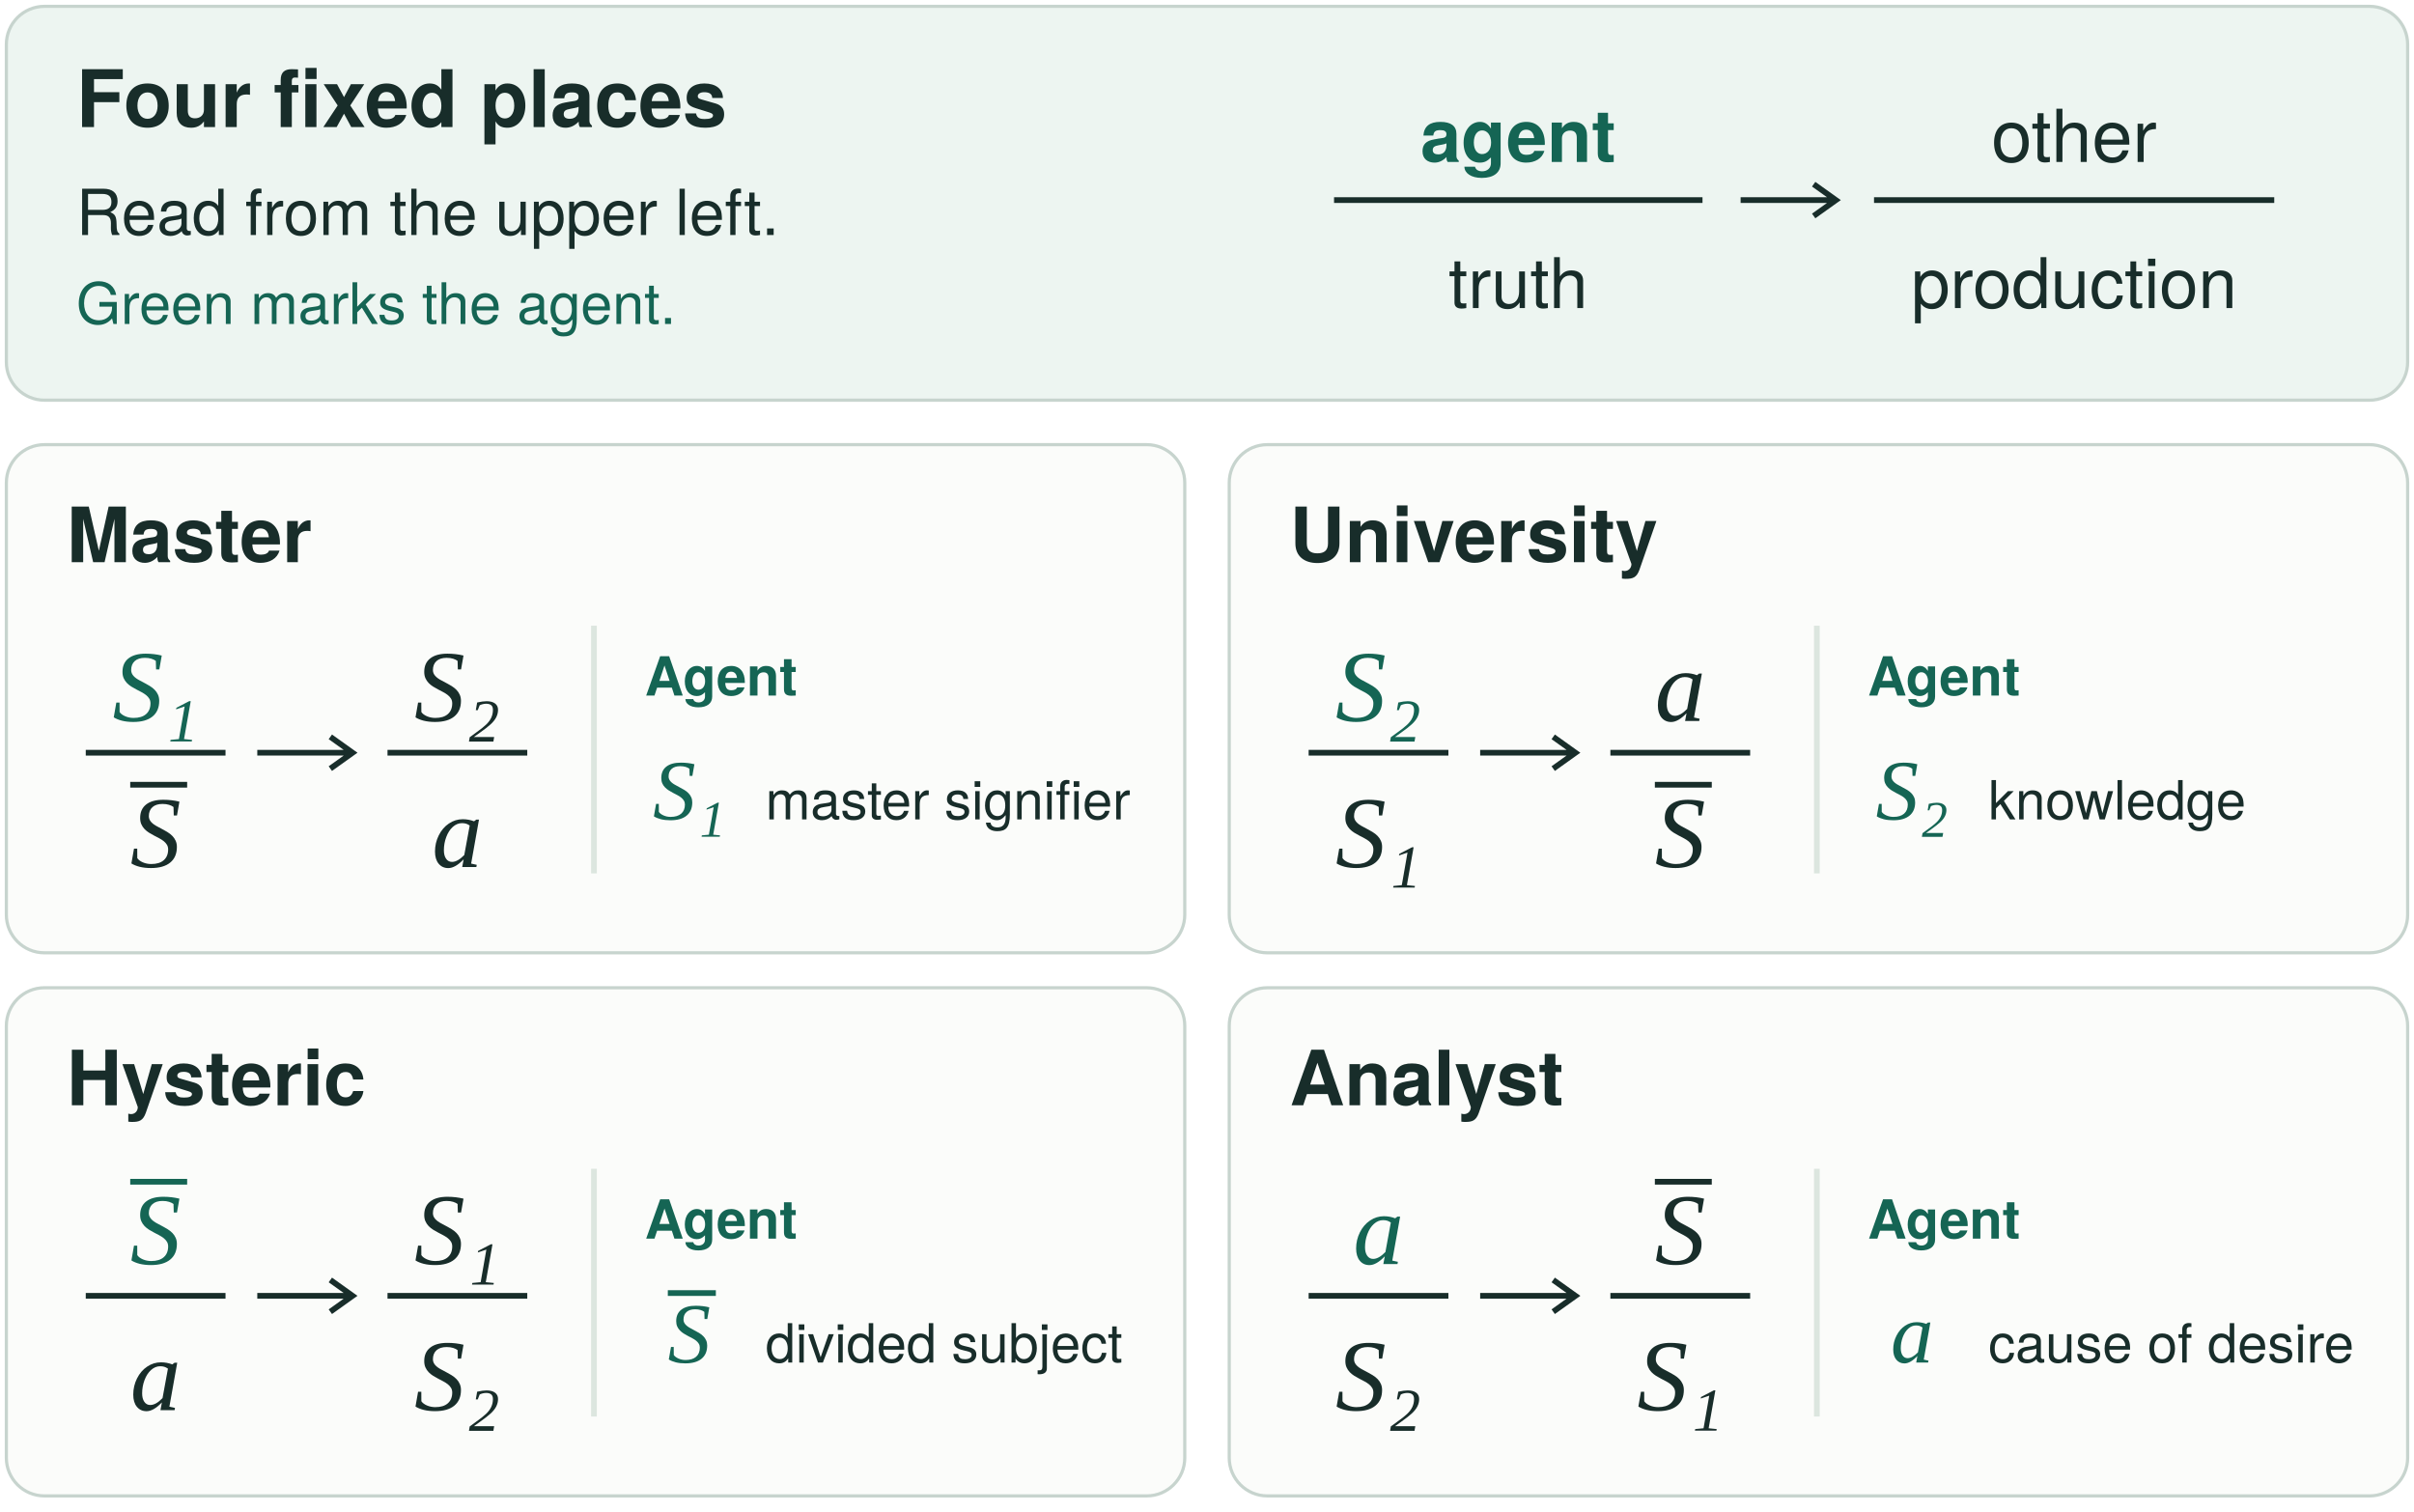
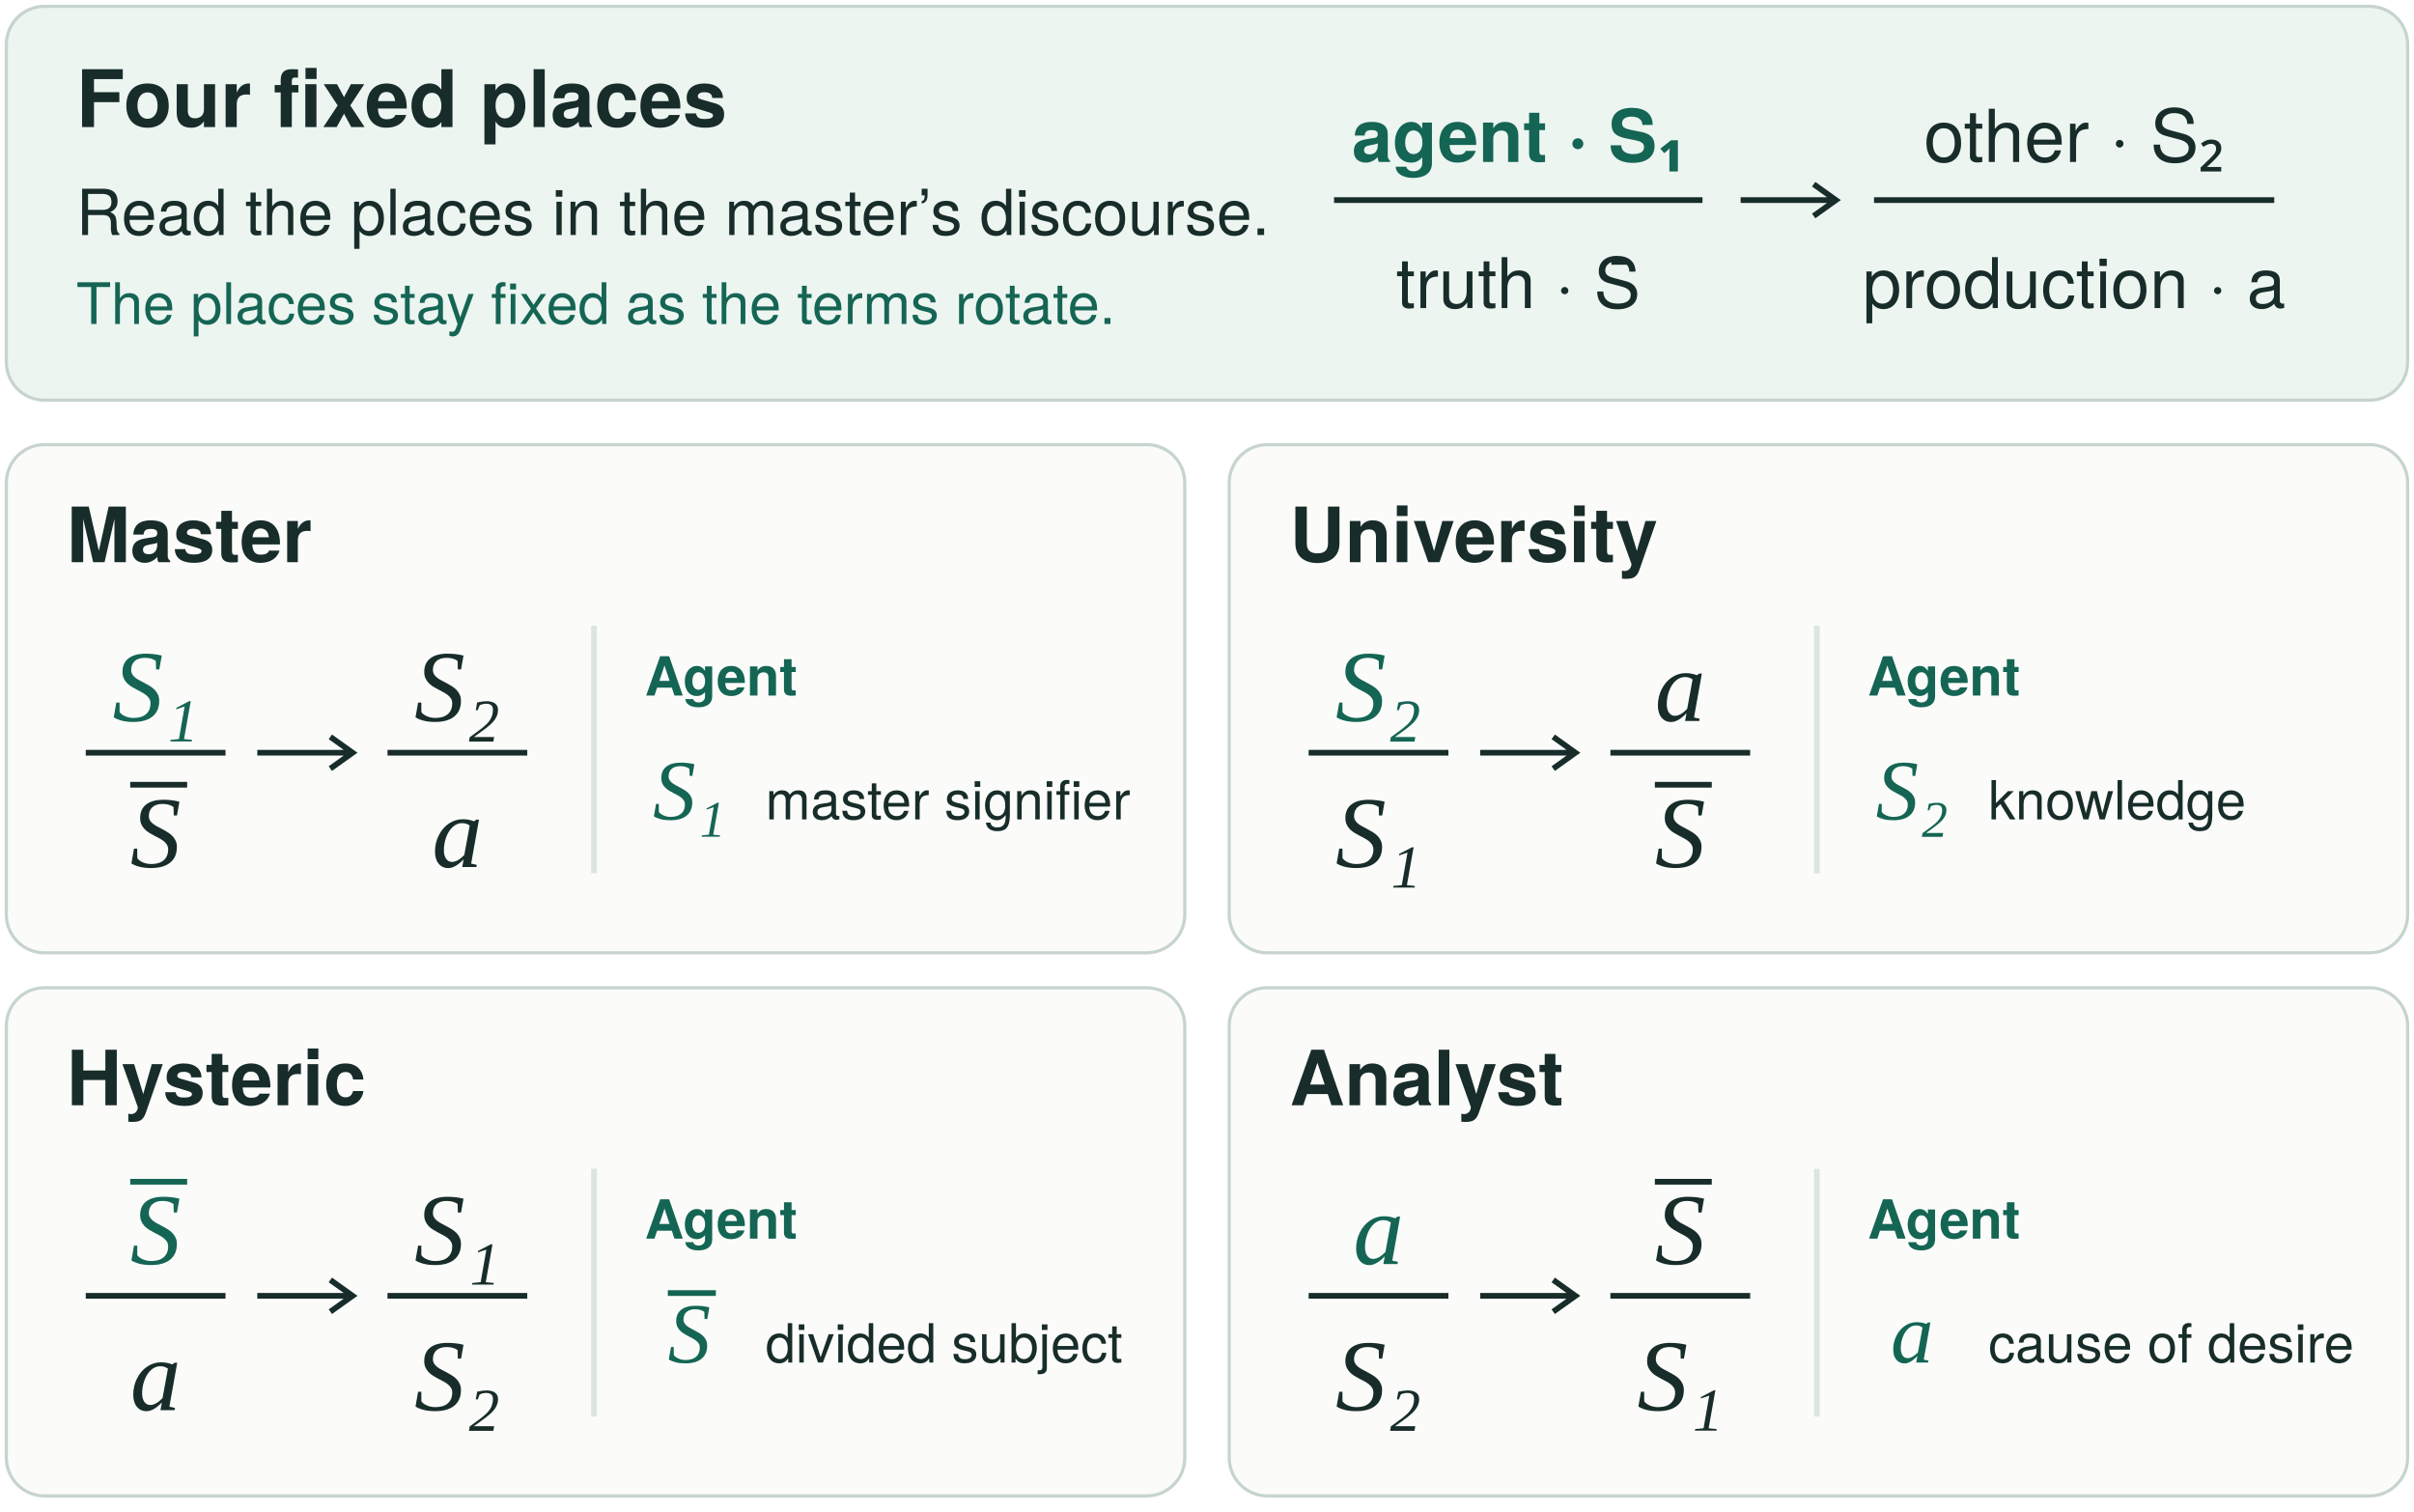
<svg xmlns="http://www.w3.org/2000/svg" width="760" height="476" viewBox="0 0 760 476" role="img" aria-labelledby="title desc">
  <rect x="2" y="2" width="756" height="124" rx="12" fill="#edf5f1" stroke="#c7d4ce" />
  <text x="24" y="40" font-family="Helvetica Neue, PingFang SC, sans-serif" font-size="25" font-weight="650" text-anchor="start" fill="#182d2a">Four fixed places</text>
-   <text x="24" y="74" font-family="Helvetica Neue, PingFang SC, sans-serif" font-size="20" font-weight="400" text-anchor="start" fill="#182d2a">Read from the upper left.</text>
-   <text x="24" y="102" font-family="Helvetica Neue, PingFang SC, sans-serif" font-size="18" font-weight="400" text-anchor="start" fill="#156554">Green marks the agent.</text>
-   <text x="478" y="51" font-family="Helvetica Neue, PingFang SC, sans-serif" font-size="23" font-weight="600" text-anchor="middle" fill="#156554">agent</text>
-   <text x="653" y="51" font-family="Helvetica Neue, PingFang SC, sans-serif" font-size="23" font-weight="400" text-anchor="middle" fill="#182d2a">other</text>
+   <text x="24" y="74" font-family="Helvetica Neue, PingFang SC, sans-serif" font-size="20" font-weight="400" text-anchor="start" fill="#182d2a">Read the places in the master’s discourse.</text>
+   <text x="24" y="102" font-family="Helvetica Neue, PingFang SC, sans-serif" font-size="18" font-weight="400" text-anchor="start" fill="#156554">The places stay fixed as the terms rotate.</text>
+   <text x="478" y="51" font-family="Helvetica Neue, PingFang SC, sans-serif" font-size="23" font-weight="600" text-anchor="middle" fill="#156554">agent · S₁</text>
+   <text x="653" y="51" font-family="Helvetica Neue, PingFang SC, sans-serif" font-size="23" font-weight="400" text-anchor="middle" fill="#182d2a">other · S₂</text>
  <path d="M420 63L536 63" stroke="#182d2a" stroke-width="1.8" fill="none" />
  <path d="M590 63L716 63" stroke="#182d2a" stroke-width="1.8" fill="none" />
  <path d="M548 63h30m-7 -5 7 5-7 5" fill="none" stroke="#182d2a" stroke-width="1.8" />
-   <text x="478" y="97" font-family="Helvetica Neue, PingFang SC, sans-serif" font-size="22" font-weight="400" text-anchor="middle" fill="#182d2a">truth</text>
-   <text x="653" y="97" font-family="Helvetica Neue, PingFang SC, sans-serif" font-size="22" font-weight="400" text-anchor="middle" fill="#182d2a">production</text>
+   <text x="478" y="97" font-family="Helvetica Neue, PingFang SC, sans-serif" font-size="22" font-weight="400" text-anchor="middle" fill="#182d2a">truth · S̄</text>
+   <text x="653" y="97" font-family="Helvetica Neue, PingFang SC, sans-serif" font-size="22" font-weight="400" text-anchor="middle" fill="#182d2a">production · a</text>
  <rect x="2" y="140" width="371" height="160" rx="12" fill="#fbfcfa" stroke="#c7d4ce" />
  <text x="21" y="177" font-family="Helvetica Neue, PingFang SC, sans-serif" font-size="24" font-weight="600" text-anchor="start" fill="#182d2a">Master</text>
  <text x="49" y="227" font-family="Georgia, Times New Roman, serif" font-size="32" font-weight="400" text-anchor="middle" fill="#156554" font-style="italic">S₁</text>
  <text x="144" y="227" font-family="Georgia, Times New Roman, serif" font-size="32" font-weight="400" text-anchor="middle" fill="#182d2a" font-style="italic">S₂</text>
  <path d="M27 237L71 237" stroke="#182d2a" stroke-width="1.8" fill="none" />
  <path d="M122 237L166 237" stroke="#182d2a" stroke-width="1.8" fill="none" />
  <path d="M81 237h30m-7 -5 7 5-7 5" fill="none" stroke="#182d2a" stroke-width="1.8" />
  <text x="49" y="273" font-family="Georgia, Times New Roman, serif" font-size="32" font-weight="400" text-anchor="middle" fill="#182d2a" font-style="italic">S</text>
  <path d="M41 247.08L58.92 247.08" stroke="#182d2a" stroke-width="1.8" fill="none" />
  <text x="144" y="273" font-family="Georgia, Times New Roman, serif" font-size="32" font-weight="400" text-anchor="middle" fill="#182d2a" font-style="italic">a</text>
  <path d="M187 197L187 275" stroke="#dce6df" stroke-width="1.8" fill="none" />
  <text x="203" y="219" font-family="Helvetica Neue, PingFang SC, sans-serif" font-size="17" font-weight="600" text-anchor="start" fill="#156554">Agent</text>
  <text x="217" y="258" font-family="Georgia, Times New Roman, serif" font-size="27" font-weight="400" text-anchor="middle" fill="#156554" font-style="italic">S₁</text>
  <text x="241" y="258" font-family="Helvetica Neue, PingFang SC, sans-serif" font-size="17" font-weight="400" text-anchor="start" fill="#182d2a">master signifier</text>
  <rect x="387" y="140" width="371" height="160" rx="12" fill="#fbfcfa" stroke="#c7d4ce" />
  <text x="406" y="177" font-family="Helvetica Neue, PingFang SC, sans-serif" font-size="24" font-weight="600" text-anchor="start" fill="#182d2a">University</text>
  <text x="434" y="227" font-family="Georgia, Times New Roman, serif" font-size="32" font-weight="400" text-anchor="middle" fill="#156554" font-style="italic">S₂</text>
  <text x="529" y="227" font-family="Georgia, Times New Roman, serif" font-size="32" font-weight="400" text-anchor="middle" fill="#182d2a" font-style="italic">a</text>
  <path d="M412 237L456 237" stroke="#182d2a" stroke-width="1.8" fill="none" />
  <path d="M507 237L551 237" stroke="#182d2a" stroke-width="1.8" fill="none" />
  <path d="M466 237h30m-7 -5 7 5-7 5" fill="none" stroke="#182d2a" stroke-width="1.8" />
  <text x="434" y="273" font-family="Georgia, Times New Roman, serif" font-size="32" font-weight="400" text-anchor="middle" fill="#182d2a" font-style="italic">S₁</text>
  <text x="529" y="273" font-family="Georgia, Times New Roman, serif" font-size="32" font-weight="400" text-anchor="middle" fill="#182d2a" font-style="italic">S</text>
  <path d="M521 247.08L538.92 247.08" stroke="#182d2a" stroke-width="1.8" fill="none" />
  <path d="M572 197L572 275" stroke="#dce6df" stroke-width="1.8" fill="none" />
  <text x="588" y="219" font-family="Helvetica Neue, PingFang SC, sans-serif" font-size="17" font-weight="600" text-anchor="start" fill="#156554">Agent</text>
  <text x="602" y="258" font-family="Georgia, Times New Roman, serif" font-size="27" font-weight="400" text-anchor="middle" fill="#156554" font-style="italic">S₂</text>
  <text x="626" y="258" font-family="Helvetica Neue, PingFang SC, sans-serif" font-size="17" font-weight="400" text-anchor="start" fill="#182d2a">knowledge</text>
  <rect x="2" y="311" width="371" height="160" rx="12" fill="#fbfcfa" stroke="#c7d4ce" />
  <text x="21" y="348" font-family="Helvetica Neue, PingFang SC, sans-serif" font-size="24" font-weight="600" text-anchor="start" fill="#182d2a">Hysteric</text>
  <text x="49" y="398" font-family="Georgia, Times New Roman, serif" font-size="32" font-weight="400" text-anchor="middle" fill="#156554" font-style="italic">S</text>
  <path d="M41 372.08L58.92 372.08" stroke="#156554" stroke-width="1.8" fill="none" />
  <text x="144" y="398" font-family="Georgia, Times New Roman, serif" font-size="32" font-weight="400" text-anchor="middle" fill="#182d2a" font-style="italic">S₁</text>
  <path d="M27 408L71 408" stroke="#182d2a" stroke-width="1.8" fill="none" />
  <path d="M122 408L166 408" stroke="#182d2a" stroke-width="1.8" fill="none" />
  <path d="M81 408h30m-7 -5 7 5-7 5" fill="none" stroke="#182d2a" stroke-width="1.8" />
  <text x="49" y="444" font-family="Georgia, Times New Roman, serif" font-size="32" font-weight="400" text-anchor="middle" fill="#182d2a" font-style="italic">a</text>
  <text x="144" y="444" font-family="Georgia, Times New Roman, serif" font-size="32" font-weight="400" text-anchor="middle" fill="#182d2a" font-style="italic">S₂</text>
  <path d="M187 368L187 446" stroke="#dce6df" stroke-width="1.8" fill="none" />
  <text x="203" y="390" font-family="Helvetica Neue, PingFang SC, sans-serif" font-size="17" font-weight="600" text-anchor="start" fill="#156554">Agent</text>
  <text x="217" y="429" font-family="Georgia, Times New Roman, serif" font-size="27" font-weight="400" text-anchor="middle" fill="#156554" font-style="italic">S</text>
  <path d="M210.25 407.13L225.37 407.13" stroke="#156554" stroke-width="1.8" fill="none" />
  <text x="241" y="429" font-family="Helvetica Neue, PingFang SC, sans-serif" font-size="17" font-weight="400" text-anchor="start" fill="#182d2a">divided subject</text>
  <rect x="387" y="311" width="371" height="160" rx="12" fill="#fbfcfa" stroke="#c7d4ce" />
  <text x="406" y="348" font-family="Helvetica Neue, PingFang SC, sans-serif" font-size="24" font-weight="600" text-anchor="start" fill="#182d2a">Analyst</text>
  <text x="434" y="398" font-family="Georgia, Times New Roman, serif" font-size="32" font-weight="400" text-anchor="middle" fill="#156554" font-style="italic">a</text>
  <text x="529" y="398" font-family="Georgia, Times New Roman, serif" font-size="32" font-weight="400" text-anchor="middle" fill="#182d2a" font-style="italic">S</text>
  <path d="M521 372.08L538.92 372.08" stroke="#182d2a" stroke-width="1.8" fill="none" />
  <path d="M412 408L456 408" stroke="#182d2a" stroke-width="1.8" fill="none" />
  <path d="M507 408L551 408" stroke="#182d2a" stroke-width="1.8" fill="none" />
  <path d="M466 408h30m-7 -5 7 5-7 5" fill="none" stroke="#182d2a" stroke-width="1.8" />
  <text x="434" y="444" font-family="Georgia, Times New Roman, serif" font-size="32" font-weight="400" text-anchor="middle" fill="#182d2a" font-style="italic">S₂</text>
  <text x="529" y="444" font-family="Georgia, Times New Roman, serif" font-size="32" font-weight="400" text-anchor="middle" fill="#182d2a" font-style="italic">S₁</text>
  <path d="M572 368L572 446" stroke="#dce6df" stroke-width="1.8" fill="none" />
  <text x="588" y="390" font-family="Helvetica Neue, PingFang SC, sans-serif" font-size="17" font-weight="600" text-anchor="start" fill="#156554">Agent</text>
  <text x="602" y="429" font-family="Georgia, Times New Roman, serif" font-size="27" font-weight="400" text-anchor="middle" fill="#156554" font-style="italic">a</text>
  <text x="626" y="429" font-family="Helvetica Neue, PingFang SC, sans-serif" font-size="17" font-weight="400" text-anchor="start" fill="#182d2a">cause of desire</text>
</svg>
